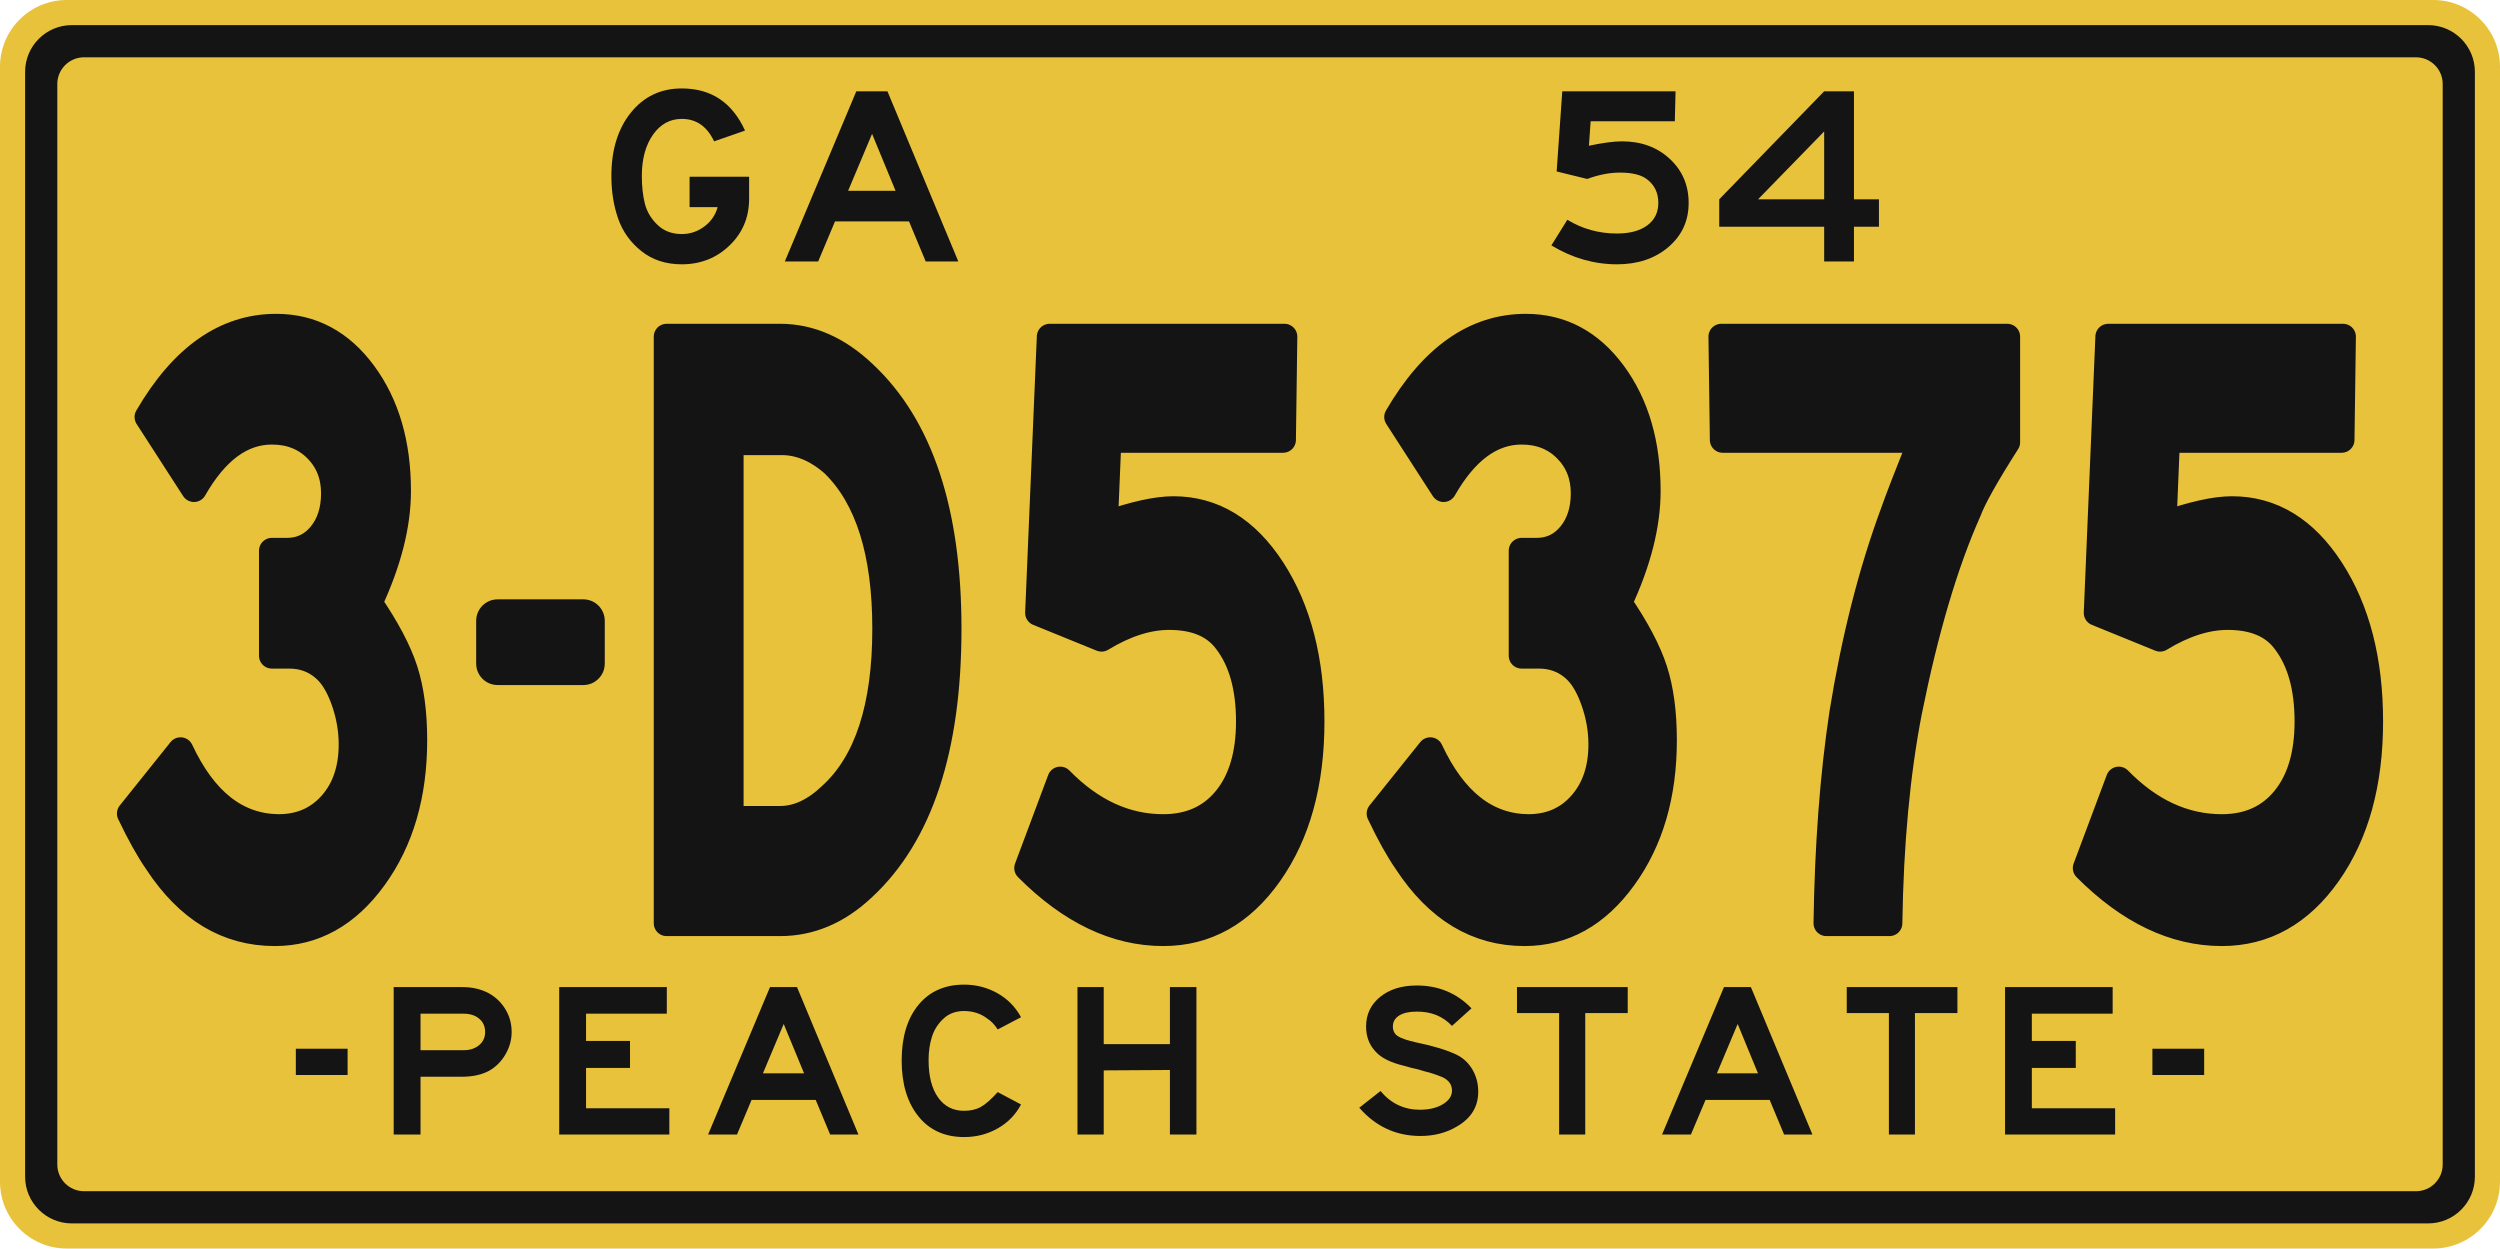
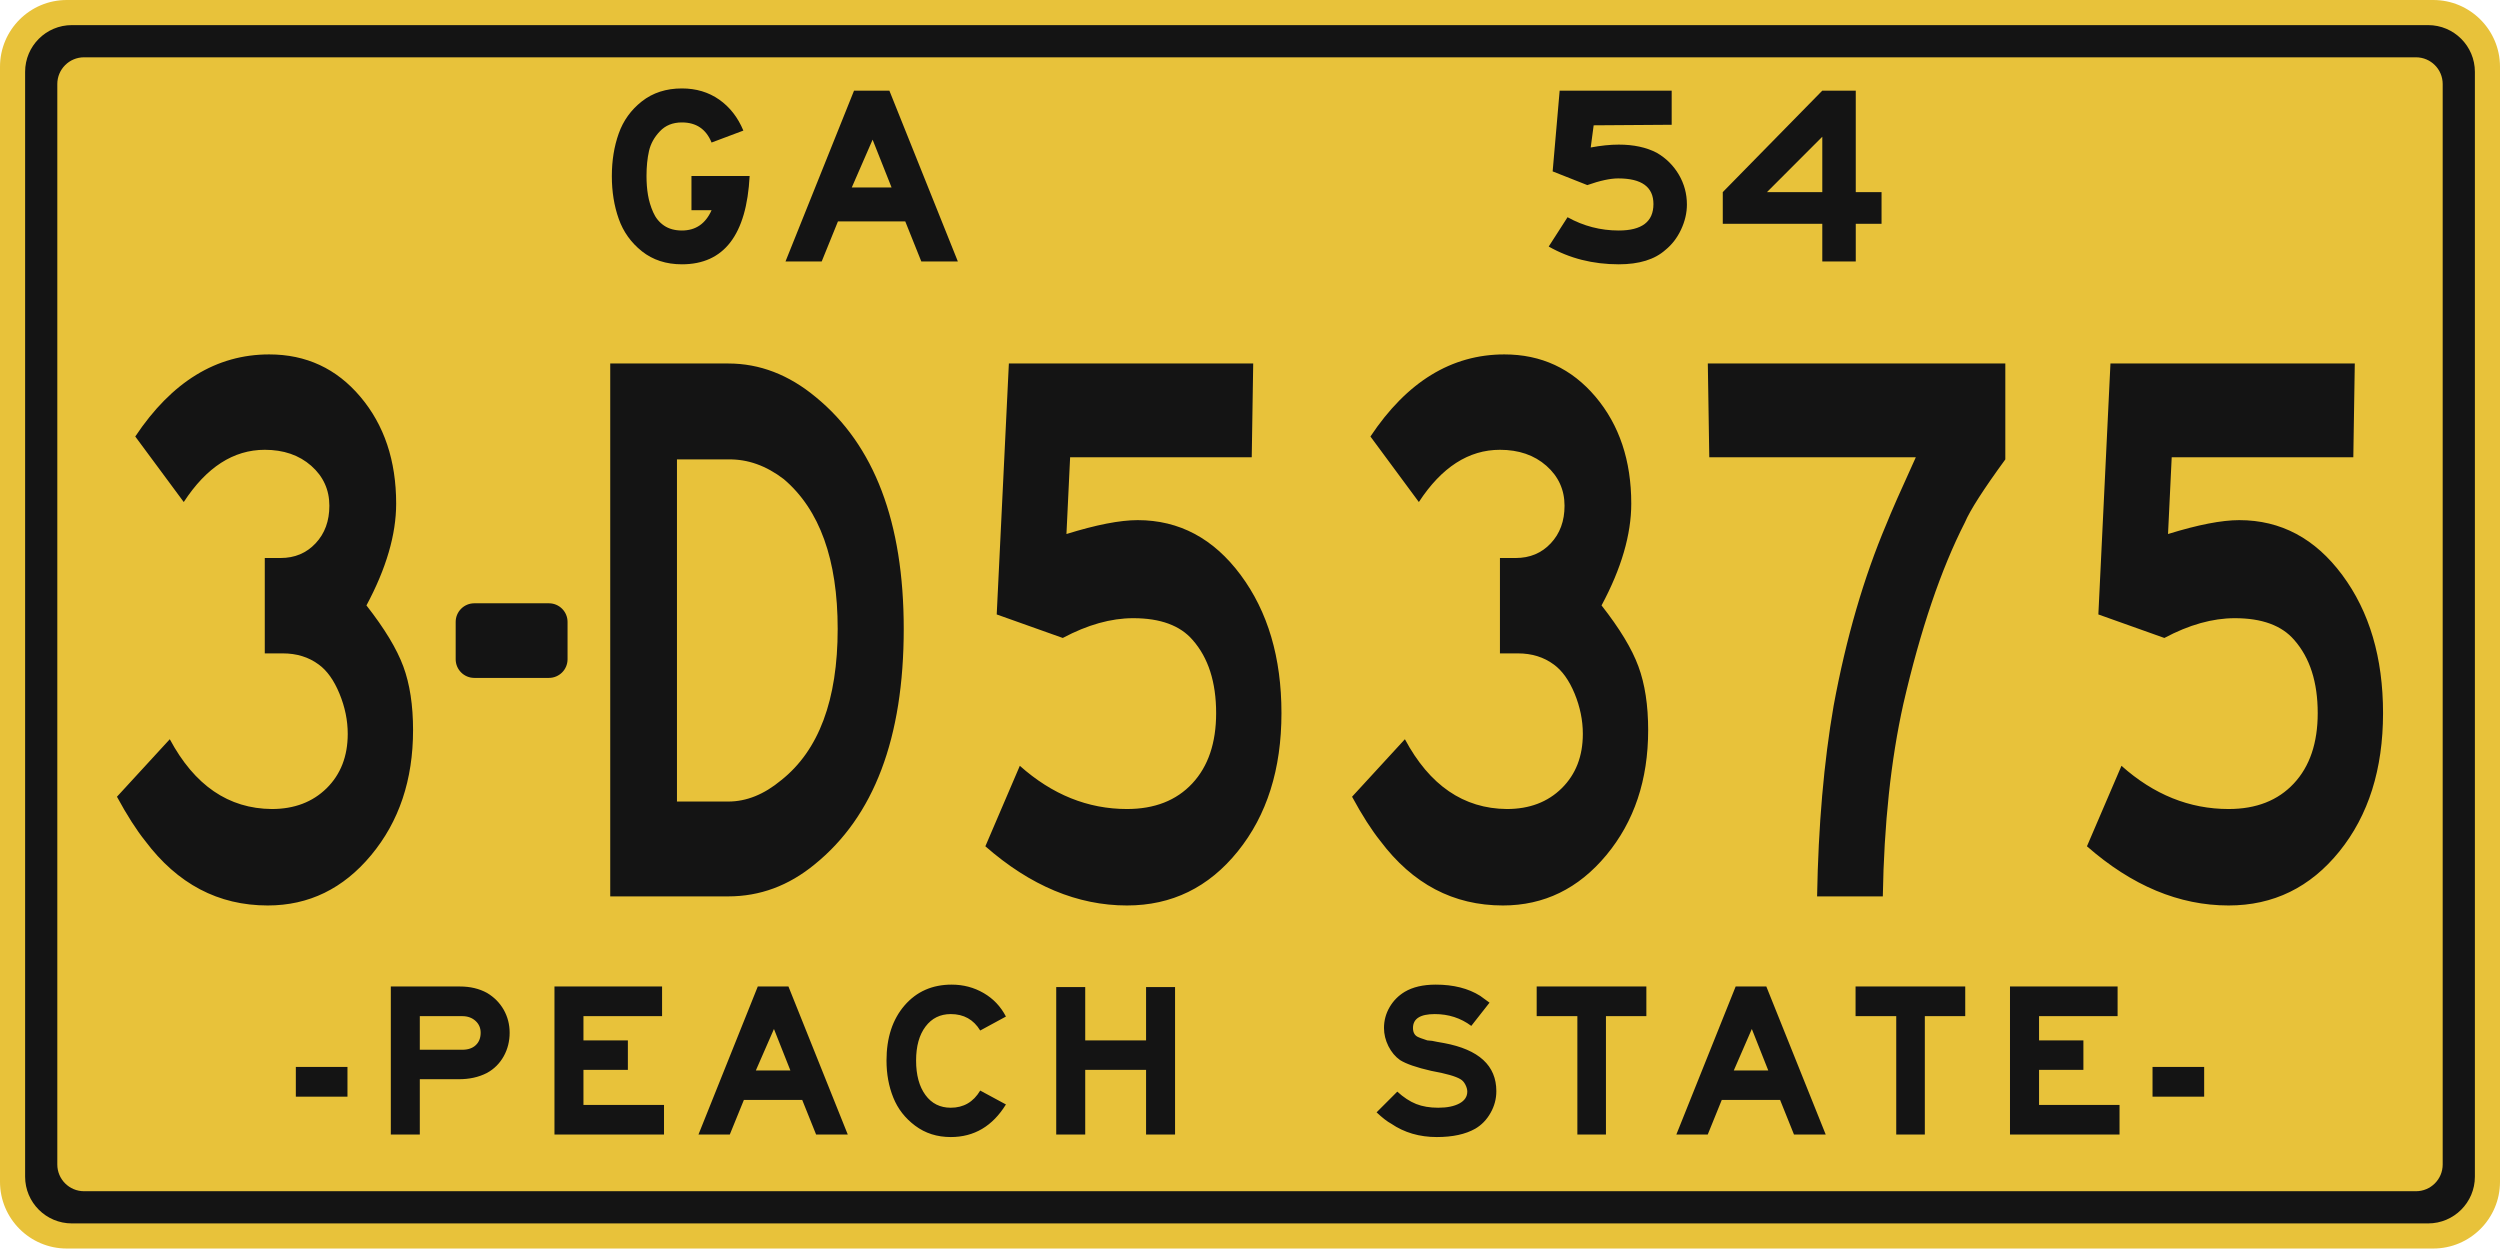
<svg xmlns="http://www.w3.org/2000/svg" width="37.428mm" height="18.692mm" viewBox="-0.858 -0.858 37.428 18.692">
  <path id="face" d="M0.142,-0.858H35.570A1.000,1.000 0 0 1 36.570,0.142V16.834A1.000,1.000 0 0 1 35.570,17.834H0.142A1.000,1.000 0 0 1 -0.858,16.834V0.142A1.000,1.000 0 0 1 0.142,-0.858Z" fill="#E8C23A" />
  <path id="rim" d="M0.218,-0.482H35.494A0.700,0.700 0 0 1 36.194,0.218V16.758A0.700,0.700 0 0 1 35.494,17.458H0.218A0.700,0.700 0 0 1 -0.482,16.758V0.218A0.700,0.700 0 0 1 0.218,-0.482ZM0.400,0.000H35.312A0.400,0.400 0 0 1 35.712,0.400V16.576A0.400,0.400 0 0 1 35.312,16.976H0.400A0.400,0.400 0 0 1 0.000,16.576V0.400A0.400,0.400 0 0 1 0.400,0.000Z" fill="#141414" fill-rule="evenodd" />
-   <path class="relief" d="M9.466 1.788H10.357V2.119Q10.357 2.534 10.065 2.816Q9.772 3.099 9.349 3.099Q8.993 3.099 8.746 2.903Q8.499 2.707 8.397 2.417Q8.295 2.126 8.295 1.777Q8.295 1.192 8.586 0.829Q8.878 0.466 9.349 0.466Q10.009 0.466 10.296 1.097L9.833 1.258Q9.675 0.922 9.349 0.922Q9.084 0.922 8.917 1.16Q8.751 1.398 8.751 1.777Q8.751 2.009 8.796 2.19Q8.842 2.371 8.985 2.508Q9.128 2.646 9.349 2.646Q9.537 2.646 9.688 2.532Q9.838 2.419 9.886 2.243H9.466ZM13.489 3.056H13.001L12.751 2.457H11.643L11.391 3.056H10.892L11.962 0.509H12.428ZM12.55 1.999 12.198 1.146 11.839 1.999Z" fill="#141414" fill-rule="evenodd" />
-   <path class="relief" d="M24.423 2.18Q24.423 2.582 24.12 2.841Q23.817 3.099 23.351 3.099Q22.836 3.099 22.368 2.816L22.607 2.432Q22.943 2.638 23.351 2.638Q23.638 2.638 23.804 2.516Q23.969 2.394 23.969 2.18Q23.969 1.958 23.806 1.831Q23.677 1.726 23.394 1.726Q23.162 1.726 22.905 1.821L22.447 1.709L22.531 0.509H24.227L24.216 0.957H22.956L22.93 1.324Q23.241 1.258 23.424 1.258Q23.857 1.258 24.14 1.52Q24.423 1.782 24.423 2.18ZM27.272 2.536H26.898V3.056H26.452V2.536H24.881V2.126L26.452 0.509H26.898V2.126H27.272ZM26.452 2.126V1.11L25.462 2.126Z" fill="#141414" fill-rule="evenodd" />
-   <path class="relief" d="M5.345 10.224Q5.345 11.453 4.743 12.283Q4.141 13.113 3.255 13.113Q2.188 13.113 1.492 12.051Q1.302 11.778 1.085 11.322L1.845 10.373Q2.379 11.515 3.313 11.524Q3.798 11.524 4.102 11.181Q4.405 10.839 4.405 10.285Q4.405 9.952 4.287 9.622Q4.168 9.293 3.988 9.144Q3.772 8.959 3.471 8.959H3.212V7.387H3.439Q3.746 7.387 3.944 7.146Q4.141 6.904 4.141 6.527Q4.141 6.131 3.88 5.868Q3.619 5.605 3.212 5.605Q2.537 5.605 2.046 6.465L1.349 5.385Q2.136 4.033 3.276 4.033Q4.073 4.033 4.587 4.731Q5.102 5.429 5.102 6.492Q5.102 7.256 4.675 8.169Q5.065 8.74 5.205 9.174Q5.345 9.609 5.345 10.224ZM13.344 8.555Q13.344 11.251 12.062 12.437Q11.502 12.964 10.821 12.964H9.122V4.182H10.821Q11.497 4.182 12.078 4.735Q13.344 5.921 13.344 8.555ZM12.394 8.555Q12.394 6.843 11.618 6.088Q11.238 5.754 10.821 5.763H10.082V11.401H10.821Q11.212 11.401 11.581 11.049Q12.394 10.312 12.394 8.555ZM18.778 9.943Q18.778 11.33 18.15 12.222Q17.522 13.113 16.556 13.113Q15.49 13.113 14.519 12.138L15.015 10.812Q15.712 11.524 16.556 11.524Q17.153 11.524 17.496 11.102Q17.839 10.681 17.839 9.943Q17.839 9.179 17.501 8.74Q17.232 8.38 16.646 8.38Q16.166 8.38 15.633 8.705L14.682 8.318L14.857 4.182H18.372L18.351 5.728H15.738L15.685 6.992Q16.329 6.764 16.709 6.764Q17.607 6.764 18.193 7.668Q18.778 8.573 18.778 9.943ZM24.054 10.224Q24.054 11.453 23.452 12.283Q22.851 13.113 21.964 13.113Q20.898 13.113 20.201 12.051Q20.011 11.778 19.795 11.322L20.555 10.373Q21.088 11.515 22.022 11.524Q22.508 11.524 22.811 11.181Q23.115 10.839 23.115 10.285Q23.115 9.952 22.996 9.622Q22.877 9.293 22.698 9.144Q22.481 8.959 22.18 8.959H21.922V7.387H22.149Q22.455 7.387 22.653 7.146Q22.851 6.904 22.851 6.527Q22.851 6.131 22.589 5.868Q22.328 5.605 21.922 5.605Q21.246 5.605 20.755 6.465L20.058 5.385Q20.845 4.033 21.985 4.033Q22.782 4.033 23.297 4.731Q23.811 5.429 23.811 6.492Q23.811 7.256 23.384 8.169Q23.774 8.74 23.914 9.174Q24.054 9.609 24.054 10.224ZM29.193 5.763Q28.723 6.5 28.612 6.799Q28.095 7.958 27.725 9.794Q27.456 11.181 27.43 12.964H26.485Q26.511 11.216 26.722 9.82Q26.992 8.151 27.482 6.825Q27.583 6.535 27.905 5.728H24.933L24.912 4.182H29.193ZM34.627 9.943Q34.627 11.33 33.999 12.222Q33.37 13.113 32.405 13.113Q31.338 13.113 30.367 12.138L30.863 10.812Q31.56 11.524 32.405 11.524Q33.001 11.524 33.344 11.102Q33.687 10.681 33.687 9.943Q33.687 9.179 33.349 8.74Q33.08 8.38 32.494 8.38Q32.014 8.38 31.481 8.705L30.531 8.318L30.705 4.182H34.22L34.199 5.728H31.586L31.534 6.992Q32.178 6.764 32.558 6.764Q33.455 6.764 34.041 7.668Q34.627 8.573 34.627 9.943Z" fill="#141414" fill-rule="evenodd" stroke="#141414" stroke-width="0.385" stroke-linejoin="round" />
-   <path class="relief" d="M6.592,8.115H7.875A0.321,0.321 0 0 1 8.196,8.435V9.077A0.321,0.321 0 0 1 7.875,9.398H6.592A0.321,0.321 0 0 1 6.271,9.077V8.435A0.321,0.321 0 0 1 6.592,8.115Z" fill="#141414" fill-rule="evenodd" />
-   <path class="relief" d="M4.346 15.236H3.571V14.843H4.346ZM6.802 14.593Q6.802 14.768 6.709 14.928Q6.616 15.088 6.462 15.174Q6.303 15.26 6.065 15.262H5.438V16.127H5.036V13.92H6.065Q6.288 13.92 6.462 14.013Q6.621 14.103 6.711 14.256Q6.802 14.408 6.802 14.593ZM6.405 14.593Q6.405 14.468 6.316 14.393Q6.228 14.318 6.08 14.318H5.438V14.865H6.08Q6.224 14.865 6.314 14.79Q6.405 14.715 6.405 14.593ZM9.163 16.127H7.514V13.92H9.125V14.318H7.916V14.726H8.574V15.13H7.916V15.734H9.163ZM11.994 16.127H11.57L11.354 15.609H10.394L10.176 16.127H9.743L10.67 13.92H11.074ZM11.18 15.211 10.875 14.472 10.564 15.211ZM14.428 15.677Q14.307 15.907 14.078 16.036Q13.85 16.165 13.576 16.165Q13.141 16.165 12.891 15.854Q12.641 15.542 12.641 15.019Q12.641 14.494 12.891 14.188Q13.141 13.883 13.576 13.883Q13.845 13.883 14.074 14.011Q14.302 14.139 14.428 14.371L14.079 14.554Q14.007 14.443 13.925 14.393Q13.781 14.28 13.576 14.278Q13.386 14.278 13.263 14.396Q13.139 14.514 13.092 14.671Q13.044 14.827 13.044 15.013Q13.044 15.372 13.186 15.572Q13.327 15.772 13.576 15.772Q13.724 15.772 13.828 15.713Q13.932 15.655 14.079 15.492ZM17.054 16.127H16.657V15.161L15.666 15.167V16.127H15.273V13.92H15.666V14.774H16.657V13.92H17.054ZM21.273 15.485Q21.273 15.818 20.964 16.001Q20.721 16.149 20.408 16.149Q19.861 16.149 19.492 15.726L19.81 15.476Q20.044 15.756 20.399 15.756Q20.607 15.756 20.743 15.674Q20.88 15.591 20.88 15.47Q20.88 15.337 20.739 15.269Q20.58 15.205 20.476 15.183L20.373 15.152L20.276 15.13L20.165 15.099Q19.856 15.026 19.731 14.88Q19.594 14.732 19.594 14.51Q19.594 14.238 19.804 14.067Q20.015 13.896 20.351 13.896Q20.843 13.896 21.172 14.238L20.88 14.501Q20.677 14.284 20.351 14.287Q20.185 14.287 20.09 14.345Q19.995 14.404 19.995 14.51Q19.995 14.604 20.067 14.653Q20.139 14.702 20.344 14.748Q20.73 14.827 20.955 14.935Q21.103 15.011 21.188 15.158Q21.273 15.306 21.273 15.485ZM23.511 14.309H22.875V16.127H22.484V14.309H21.853V13.92H23.511ZM26.276 16.127H25.852L25.636 15.609H24.676L24.457 16.127H24.025L24.952 13.92H25.355ZM25.461 15.211 25.157 14.472 24.846 15.211ZM28.447 14.309H27.811V16.127H27.421V14.309H26.79V13.92H28.447ZM30.808 16.127H29.16V13.92H30.771V14.318H29.561V14.726H30.219V15.13H29.561V15.734H30.808ZM32.141 15.236H31.366V14.843H32.141Z" fill="#141414" fill-rule="evenodd" />
+   <path class="relief" d="M10.365 1.777Q10.296 3.099 9.351 3.099Q8.998 3.099 8.752 2.904Q8.507 2.708 8.405 2.418Q8.302 2.128 8.302 1.779Q8.302 1.43 8.405 1.141Q8.507 0.852 8.752 0.659Q8.998 0.466 9.351 0.466Q9.67 0.466 9.909 0.633Q10.148 0.801 10.271 1.097L9.795 1.276Q9.673 0.975 9.351 0.975Q9.146 0.975 9.021 1.108Q8.895 1.24 8.858 1.404Q8.821 1.568 8.821 1.777Q8.821 1.931 8.843 2.061Q8.865 2.192 8.92 2.318Q8.975 2.445 9.083 2.519Q9.192 2.593 9.351 2.593Q9.66 2.593 9.795 2.289H9.494V1.777ZM13.482 3.056H12.935L12.695 2.457H11.687L11.444 3.056H10.902L11.928 0.499H12.457ZM12.49 1.949 12.206 1.233 11.894 1.949Z" fill="#141414" fill-rule="evenodd" />
+   <path class="relief" d="M24.397 2.204Q24.397 2.391 24.31 2.578Q24.223 2.764 24.075 2.884Q23.834 3.099 23.377 3.099Q22.796 3.099 22.328 2.833L22.61 2.394Q22.968 2.593 23.377 2.593Q23.896 2.593 23.896 2.197Q23.896 1.813 23.369 1.813Q23.19 1.813 22.906 1.913L22.387 1.708L22.492 0.499H24.169V1.01L23.001 1.018L22.957 1.35Q23.185 1.307 23.377 1.307Q23.712 1.307 23.947 1.43Q24.156 1.552 24.277 1.758Q24.397 1.964 24.397 2.204ZM27.311 2.493H26.925V3.056H26.424V2.493H24.934V2.018L26.424 0.499H26.925V2.018H27.311ZM26.424 2.018V1.189L25.596 2.018Z" fill="#141414" fill-rule="evenodd" />
+   <path class="relief" d="M5.326 10.073Q5.326 11.19 4.699 11.944Q4.073 12.698 3.15 12.698Q2.041 12.698 1.316 11.732Q1.118 11.485 0.893 11.07L1.684 10.209Q2.239 11.246 3.211 11.254Q3.716 11.254 4.032 10.943Q4.348 10.631 4.348 10.129Q4.348 9.826 4.224 9.526Q4.101 9.227 3.914 9.091Q3.689 8.924 3.376 8.924H3.106V7.496H3.343Q3.661 7.496 3.867 7.276Q4.073 7.057 4.073 6.714Q4.073 6.355 3.801 6.115Q3.529 5.876 3.106 5.876Q2.403 5.876 1.893 6.658L1.167 5.677Q1.986 4.448 3.172 4.448Q4.002 4.448 4.537 5.082Q5.073 5.716 5.073 6.682Q5.073 7.376 4.628 8.206Q5.034 8.724 5.18 9.119Q5.326 9.514 5.326 10.073ZM12.672 8.557Q12.672 11.006 11.337 12.084Q10.755 12.562 10.046 12.562H8.278V4.584H10.046Q10.749 4.584 11.354 5.086Q12.672 6.163 12.672 8.557ZM11.683 8.557Q11.683 7.001 10.876 6.315Q10.48 6.012 10.046 6.02H9.277V11.142H10.046Q10.453 11.142 10.837 10.823Q11.683 10.153 11.683 8.557ZM18.327 9.818Q18.327 11.078 17.673 11.888Q17.02 12.698 16.014 12.698Q14.905 12.698 13.894 11.812L14.41 10.607Q15.136 11.254 16.014 11.254Q16.635 11.254 16.992 10.871Q17.349 10.488 17.349 9.818Q17.349 9.123 16.998 8.724Q16.717 8.397 16.108 8.397Q15.608 8.397 15.053 8.693L14.064 8.341L14.246 4.584H17.904L17.882 5.988H15.163L15.108 7.137Q15.778 6.929 16.174 6.929Q17.107 6.929 17.717 7.751Q18.327 8.573 18.327 9.818ZM23.817 10.073Q23.817 11.19 23.191 11.944Q22.565 12.698 21.642 12.698Q20.532 12.698 19.807 11.732Q19.609 11.485 19.384 11.07L20.175 10.209Q20.73 11.246 21.702 11.254Q22.208 11.254 22.523 10.943Q22.839 10.631 22.839 10.129Q22.839 9.826 22.716 9.526Q22.592 9.227 22.405 9.091Q22.18 8.924 21.867 8.924H21.598V7.496H21.834Q22.153 7.496 22.359 7.276Q22.565 7.057 22.565 6.714Q22.565 6.355 22.293 6.115Q22.021 5.876 21.598 5.876Q20.895 5.876 20.384 6.658L19.659 5.677Q20.477 4.448 21.664 4.448Q22.493 4.448 23.029 5.082Q23.564 5.716 23.564 6.682Q23.564 7.376 23.119 8.206Q23.526 8.724 23.671 9.119Q23.817 9.514 23.817 10.073ZM29.164 6.02Q28.675 6.69 28.56 6.961Q28.022 8.014 27.637 9.682Q27.357 10.943 27.33 12.562H26.346Q26.374 10.974 26.594 9.706Q26.874 8.19 27.385 6.985Q27.489 6.722 27.824 5.988H24.732L24.71 4.584H29.164ZM34.819 9.818Q34.819 11.078 34.166 11.888Q33.512 12.698 32.507 12.698Q31.397 12.698 30.386 11.812L30.903 10.607Q31.628 11.254 32.507 11.254Q33.127 11.254 33.484 10.871Q33.841 10.488 33.841 9.818Q33.841 9.123 33.49 8.724Q33.21 8.397 32.6 8.397Q32.1 8.397 31.545 8.693L30.557 8.341L30.738 4.584H34.396L34.374 5.988H31.655L31.6 7.137Q32.271 6.929 32.666 6.929Q33.6 6.929 34.209 7.751Q34.819 8.573 34.819 9.818Z" fill="#141414" fill-rule="evenodd" />
+   <path class="relief" d="M6.243,8.174H7.360A0.279,0.279 0 0 1 7.639,8.453V9.012A0.279,0.279 0 0 1 7.360,9.291H6.243A0.279,0.279 0 0 1 5.964,9.012V8.453A0.279,0.279 0 0 1 6.243,8.174Z" fill="#141414" fill-rule="evenodd" />
+   <path class="relief" d="M4.344 15.56H3.571V15.115H4.344ZM6.772 14.603Q6.772 14.796 6.683 14.956Q6.593 15.117 6.433 15.205Q6.247 15.301 6.006 15.299H5.427V16.127H4.993V13.911H6.028Q6.258 13.911 6.433 14.007Q6.593 14.102 6.683 14.259Q6.772 14.417 6.772 14.603ZM6.338 14.603Q6.338 14.496 6.261 14.426Q6.183 14.355 6.063 14.355H5.427V14.858H6.063Q6.192 14.858 6.265 14.789Q6.338 14.72 6.338 14.603ZM9.083 16.127H7.443V13.911H9.054V14.355H7.877V14.718H8.542V15.159H7.877V15.684H9.083ZM11.834 16.127H11.36L11.152 15.609H10.279L10.068 16.127H9.599L10.487 13.911H10.946ZM10.975 15.168 10.729 14.547 10.458 15.168ZM14.202 15.677Q13.901 16.165 13.376 16.165Q13.07 16.165 12.844 15.996Q12.618 15.828 12.516 15.575Q12.414 15.323 12.414 15.019Q12.414 14.51 12.683 14.196Q12.953 13.883 13.389 13.883Q13.651 13.883 13.868 14.009Q14.085 14.135 14.202 14.361L13.817 14.57Q13.668 14.324 13.376 14.324Q13.139 14.324 12.998 14.511Q12.857 14.698 12.857 15.019Q12.857 15.345 12.997 15.536Q13.136 15.726 13.376 15.726Q13.664 15.726 13.817 15.469ZM16.734 16.127H16.3V15.159H15.389V16.127H14.955V13.92H15.389V14.718H16.3V13.92H16.734ZM21.544 15.478Q21.544 15.651 21.457 15.804Q21.371 15.957 21.227 16.041Q21.007 16.165 20.653 16.165Q20.263 16.165 19.97 15.965Q19.88 15.917 19.751 15.795L20.061 15.485Q20.201 15.613 20.343 15.67Q20.484 15.726 20.675 15.726Q20.872 15.726 20.991 15.662Q21.109 15.598 21.109 15.485Q21.109 15.436 21.08 15.38Q21.052 15.325 21.007 15.299Q20.901 15.234 20.569 15.174Q20.241 15.099 20.103 15.013Q19.995 14.937 19.928 14.804Q19.862 14.671 19.862 14.532Q19.862 14.366 19.945 14.222Q20.028 14.078 20.172 13.991Q20.354 13.883 20.637 13.883Q21.034 13.883 21.302 14.051Q21.362 14.093 21.442 14.153L21.169 14.501Q20.932 14.324 20.622 14.324Q20.296 14.324 20.296 14.532Q20.296 14.638 20.38 14.671Q20.385 14.676 20.511 14.718L20.584 14.725L20.659 14.74L20.761 14.758Q21.544 14.904 21.544 15.478ZM23.79 14.355H23.185V16.127H22.757V14.355H22.148V13.911H23.79ZM26.475 16.127H26L25.792 15.609H24.919L24.709 16.127H24.239L25.127 13.911H25.586ZM25.615 15.168 25.369 14.547 25.099 15.168ZM28.564 14.355H27.959V16.127H27.531V14.355H26.922V13.911H28.564ZM30.874 16.127H29.234V13.911H30.845V14.355H29.669V14.718H30.333V15.159H29.669V15.684H30.874ZM32.141 15.56H31.368V15.115H32.141Z" fill="#141414" fill-rule="evenodd" />
</svg>
